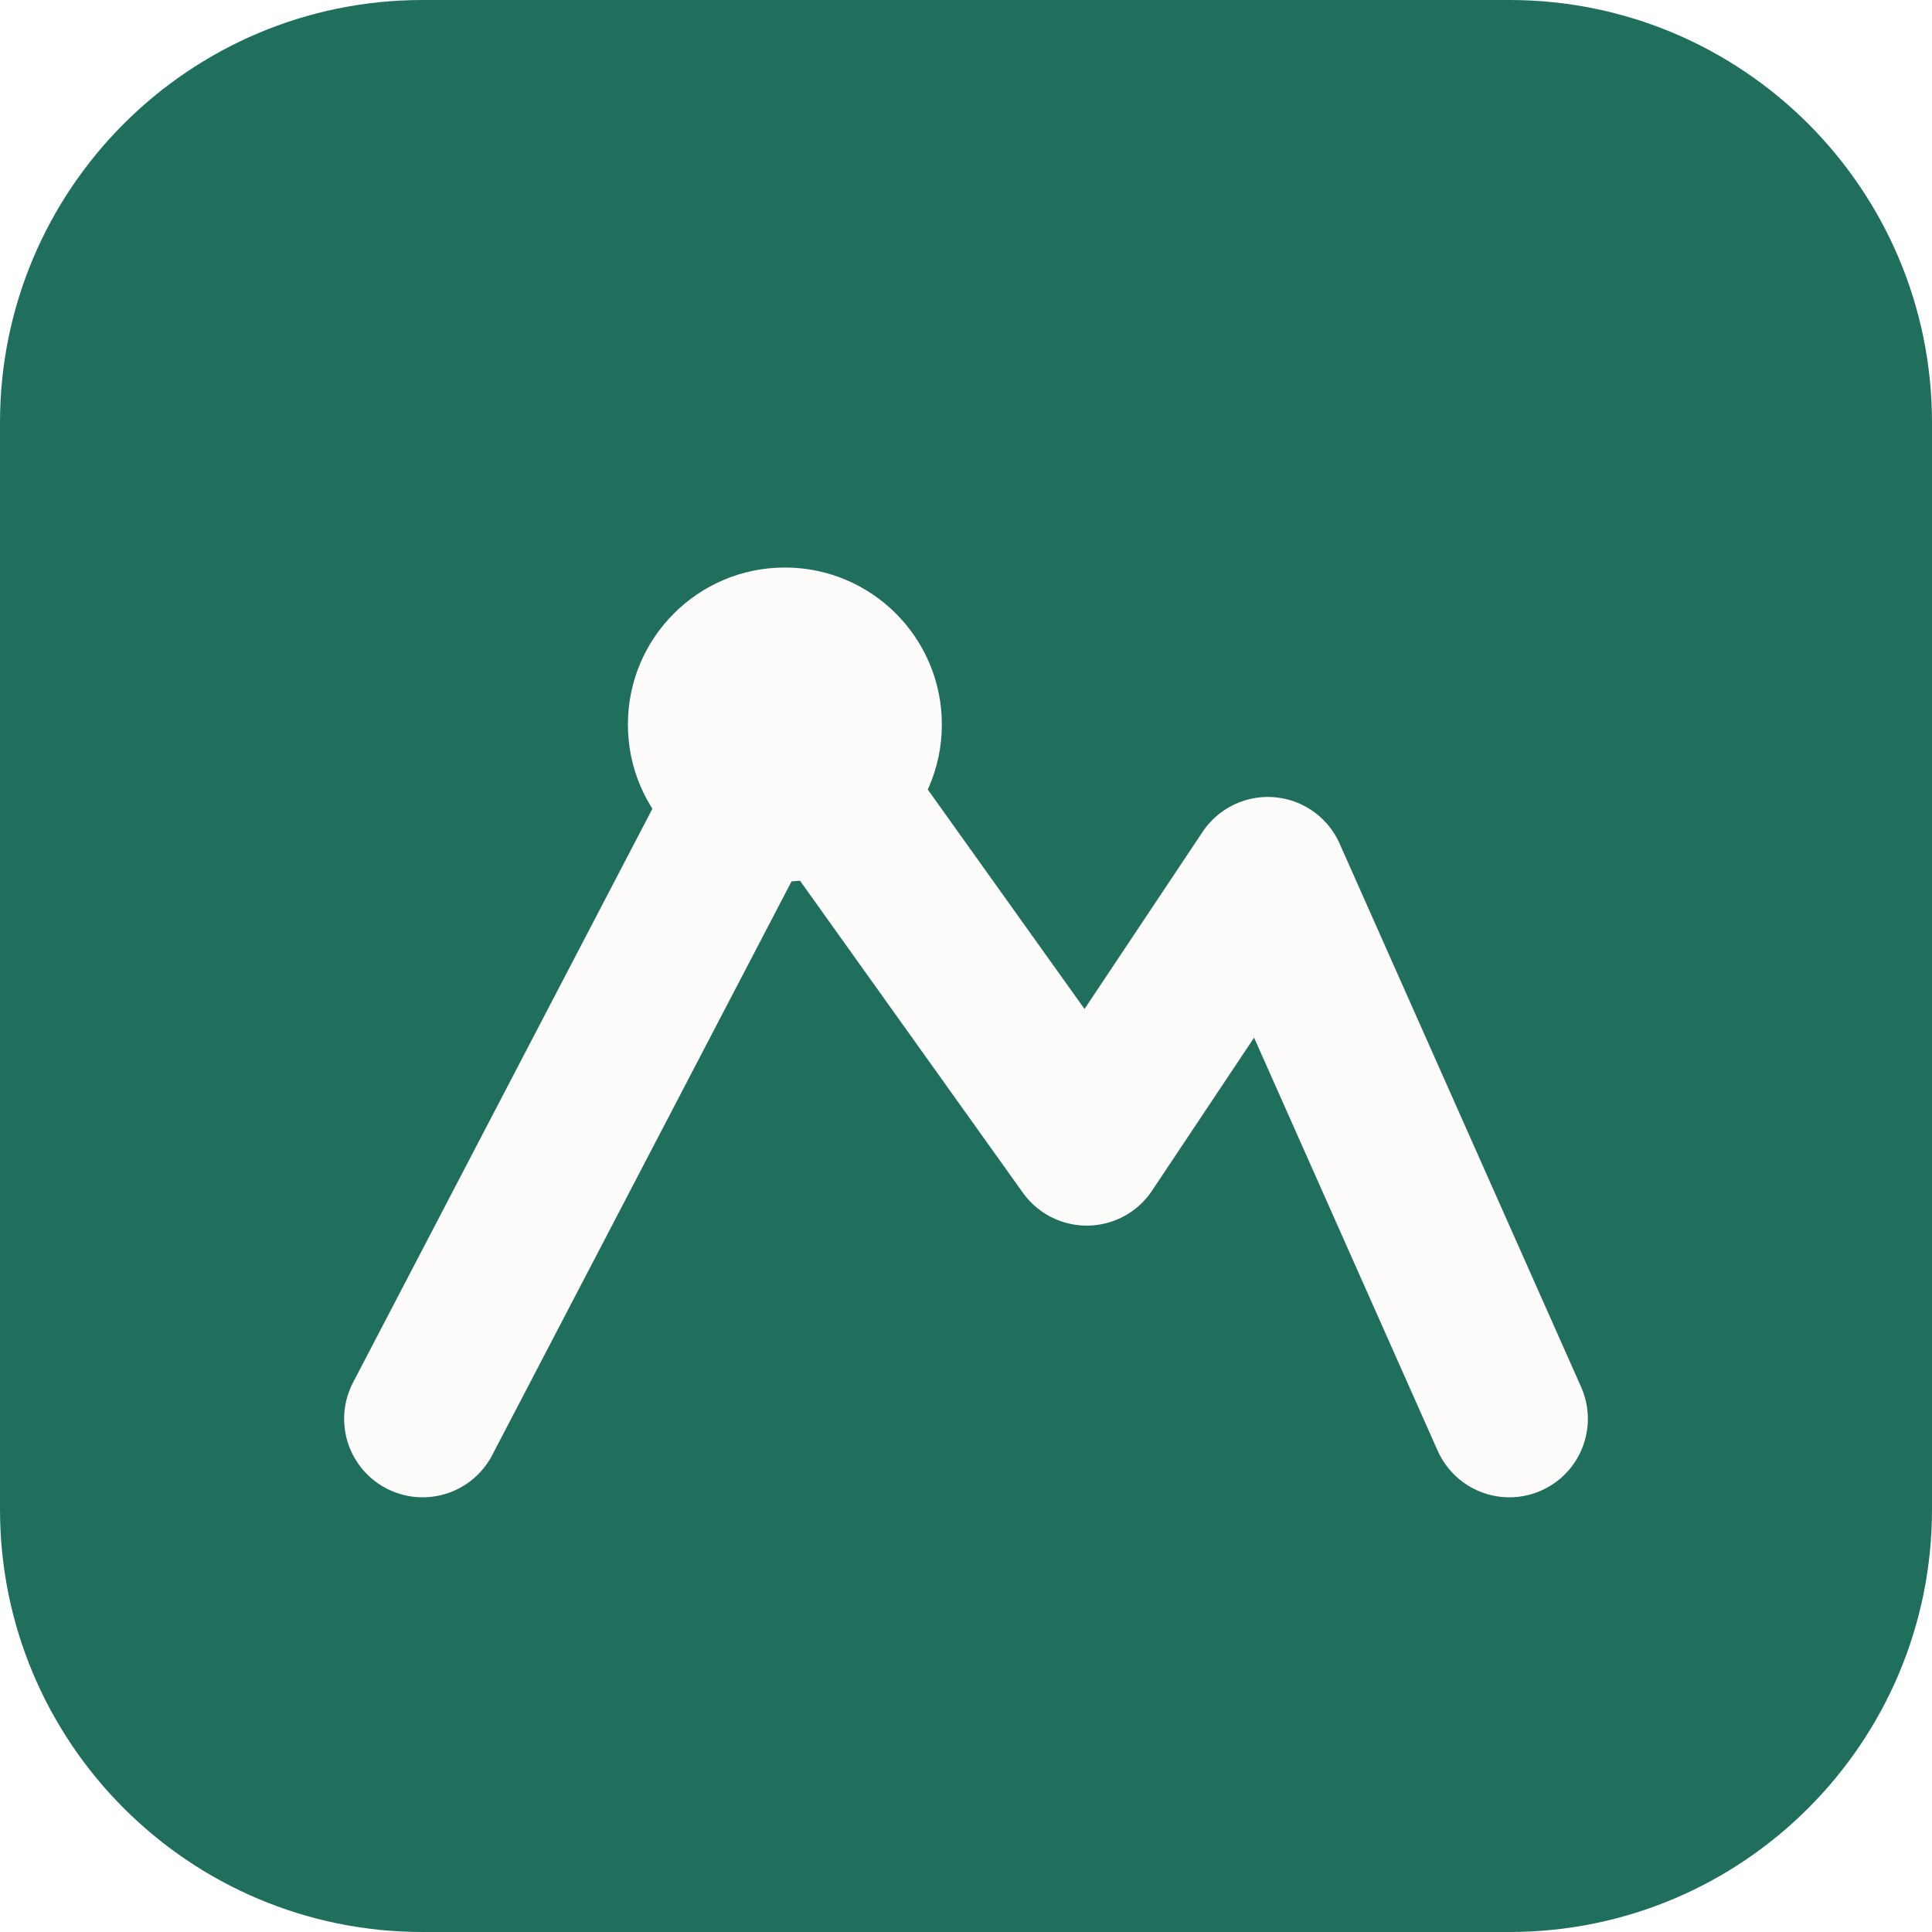
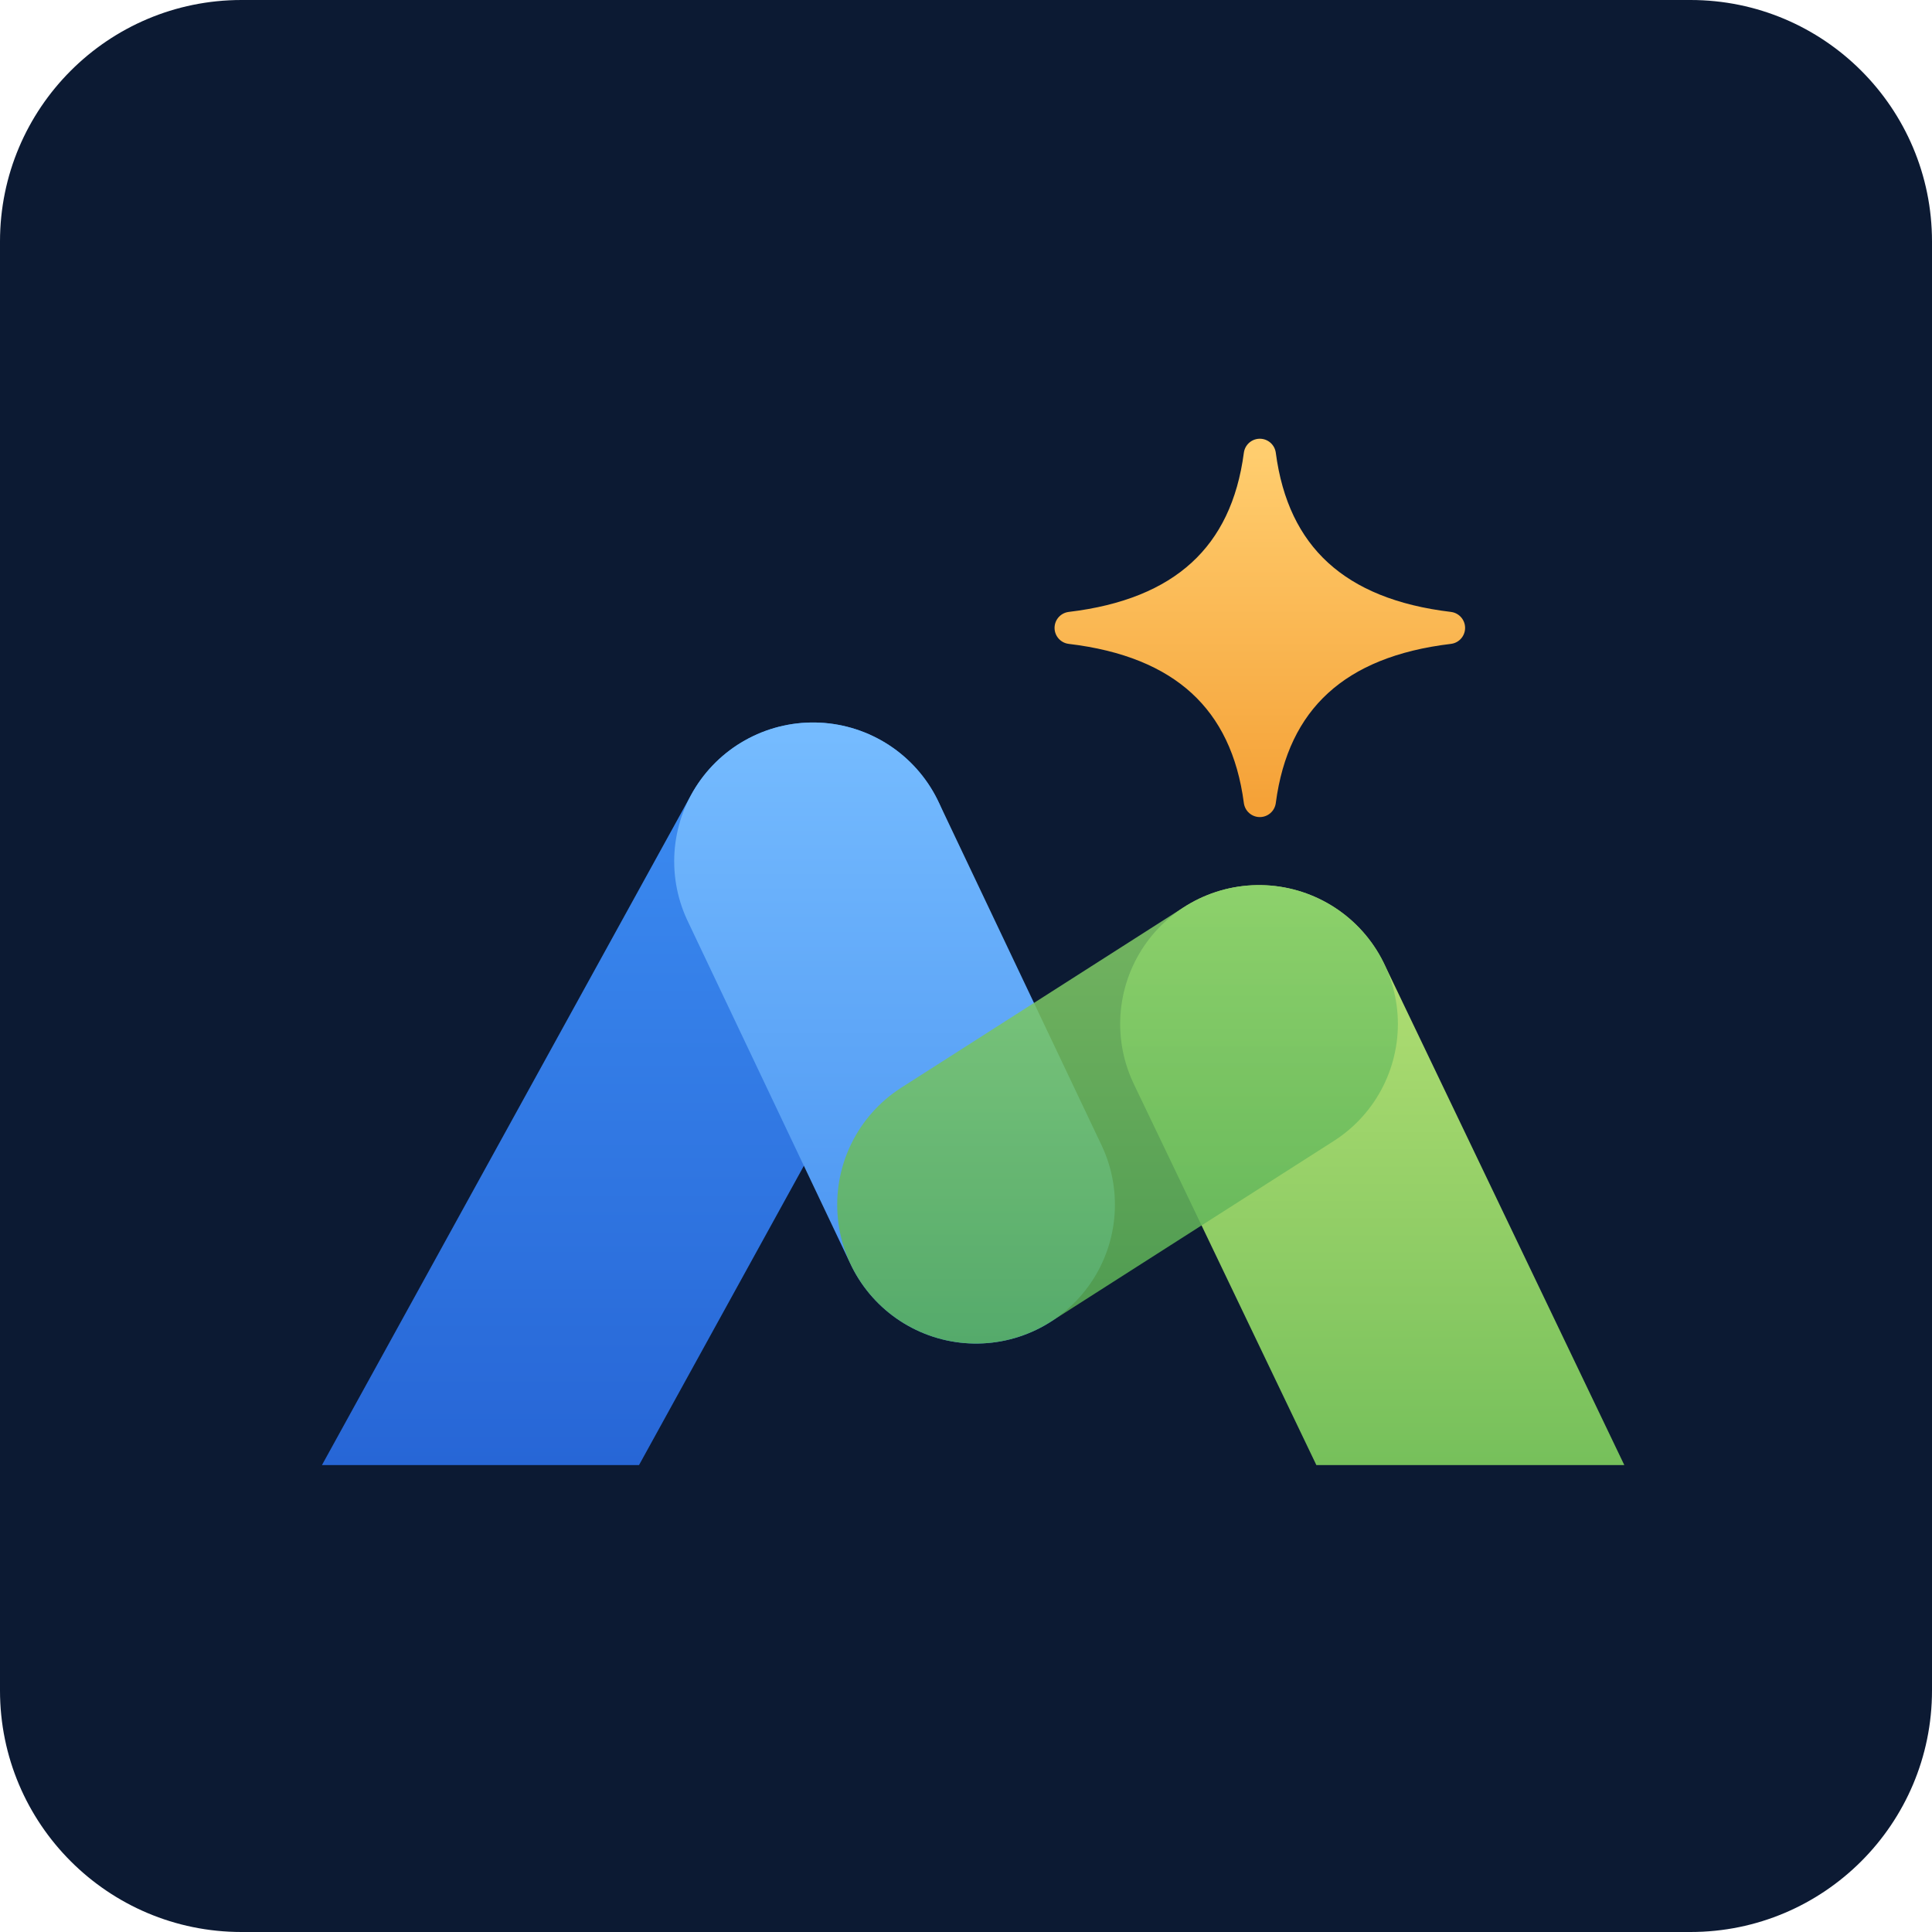
- <svg xmlns="http://www.w3.org/2000/svg" viewBox="0 0 32 32" role="img" aria-label="MathTrail">
-   <rect width="32" height="32" rx="7" fill="#1f6f5c" />
-   <path d="M7 23.5 13 12l5 7 3-4.5 4 9" fill="none" stroke="#fdfcfa" stroke-width="2.6" stroke-linecap="round" stroke-linejoin="round" />
-   <circle cx="13" cy="12" r="2.6" fill="#fdfcfa" />
+ <svg xmlns="http://www.w3.org/2000/svg" viewBox="0 0 48 48" role="img" aria-label="MathTrail">
+   <defs>
+     <clipPath id="ground">
+       <rect width="48" height="36.4" />
+     </clipPath>
+     <linearGradient id="blue-leg" x1="0" y1="17.95" x2="0" y2="36.4" gradientUnits="userSpaceOnUse">
+       <stop offset="0" stop-color="#3d8ef3" />
+       <stop offset="1" stop-color="#2766d6" />
+     </linearGradient>
+     <linearGradient id="blue-band" x1="0" y1="17.95" x2="0" y2="33.38" gradientUnits="userSpaceOnUse">
+       <stop offset="0" stop-color="#76bcff" />
+       <stop offset="1" stop-color="#4791f0" />
+     </linearGradient>
+     <linearGradient id="green-leg" x1="0" y1="21.99" x2="0" y2="36.4" gradientUnits="userSpaceOnUse">
+       <stop offset="0" stop-color="#b9e276" />
+       <stop offset="1" stop-color="#76c05b" />
+     </linearGradient>
+     <linearGradient id="green-band" x1="0" y1="21.99" x2="0" y2="33.38" gradientUnits="userSpaceOnUse">
+       <stop offset="0" stop-color="#86ce69" />
+       <stop offset="1" stop-color="#57ae55" />
+     </linearGradient>
+     <linearGradient id="star" x1="0" y1="11.3" x2="0" y2="19.9" gradientUnits="userSpaceOnUse">
+       <stop offset="0" stop-color="#ffcd6e" />
+       <stop offset="1" stop-color="#f5a238" />
+     </linearGradient>
+   </defs>
+   <rect width="48" height="48" rx="6" fill="#0c1a33" />
+   <g fill="none" stroke-width="6.9" stroke-linecap="round">
+     <path d="M8.61 42.44L20.2 21.4" stroke="url(#blue-leg)" clip-path="url(#ground)" />
+     <path d="M20.2 21.4L24.25 29.93" stroke="url(#blue-band)" />
+     <path d="M31.28 25.44L39.51 42.62" stroke="url(#green-leg)" clip-path="url(#ground)" />
+     <path d="M24.25 29.93L31.28 25.44" stroke="url(#green-band)" stroke-opacity="0.86" />
+   </g>
+   <path d="M31.3 11.3Q31.8 15.1 36 15.6 31.8 16.1 31.3 19.9 30.8 16.1 26.6 15.6 30.8 15.1 31.3 11.3Z" fill="url(#star)" stroke="url(#star)" stroke-width="0.8" stroke-linejoin="round" />
</svg>
